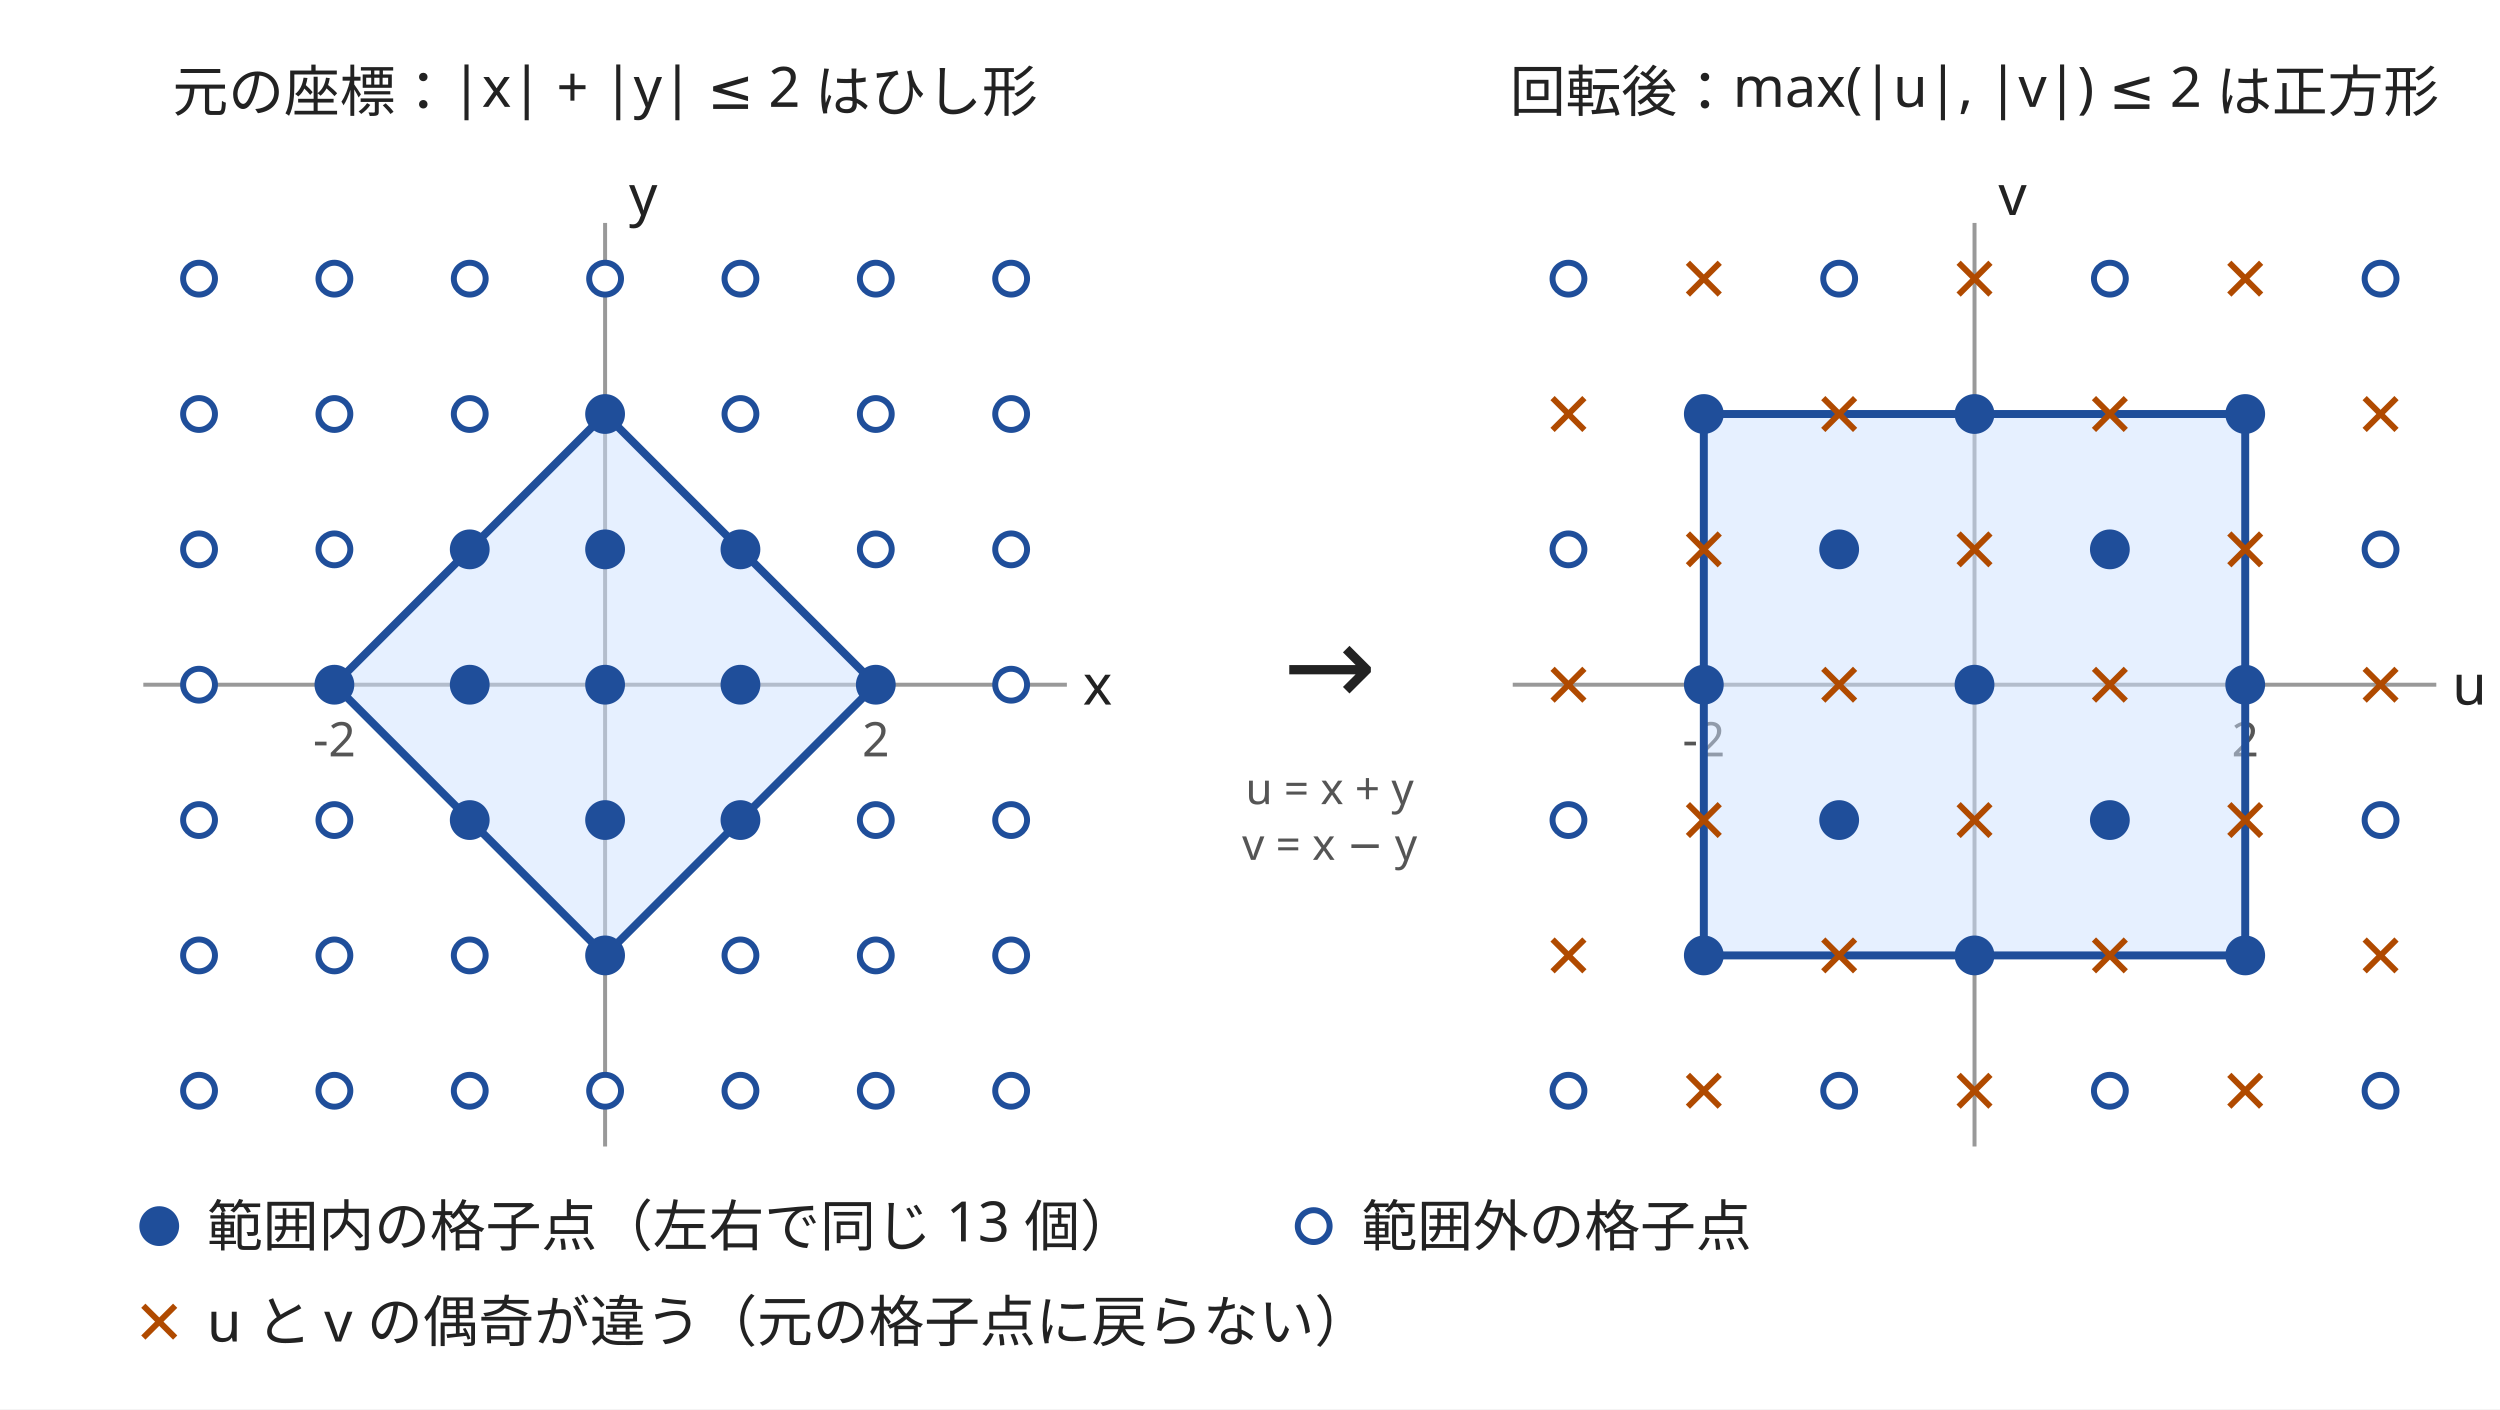
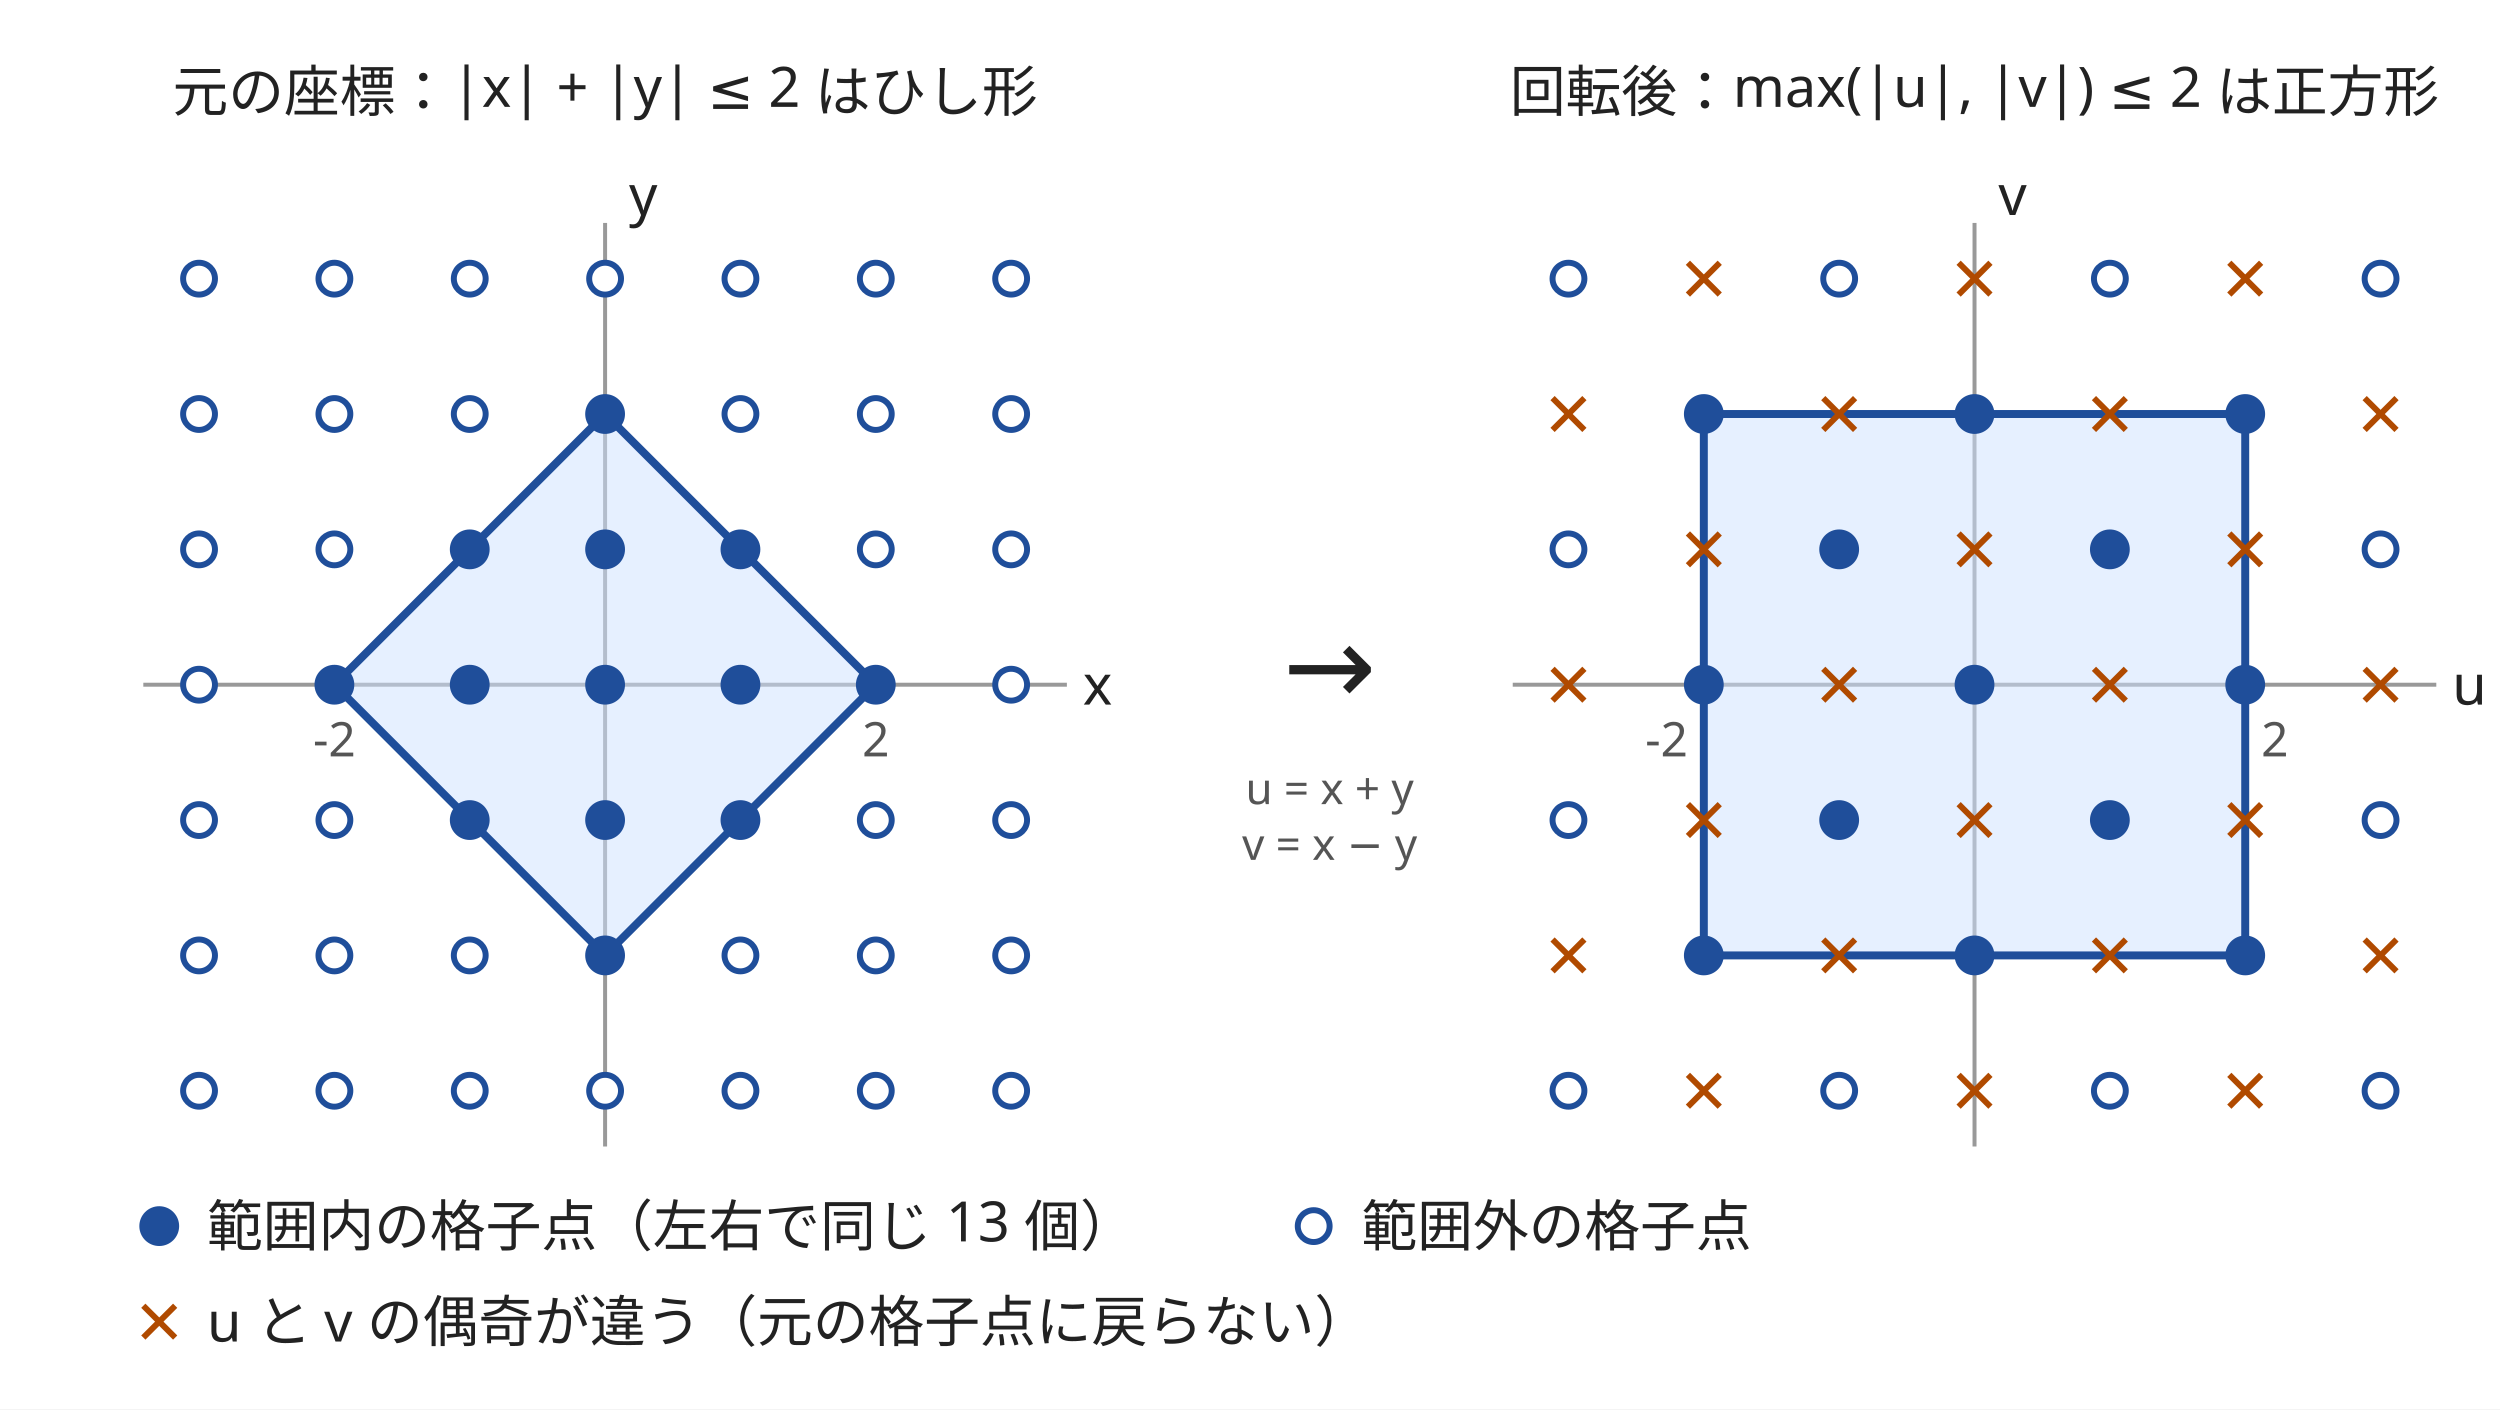
<svg xmlns="http://www.w3.org/2000/svg" viewBox="0 0 628 354" font-family="sans-serif" font-size="14">
  <rect width="100%" height="100%" fill="#ffffff" />
  <text x="152" y="28" text-anchor="middle" fill="#222">元の座標：|x| + |y| ≤ 2 はひし形</text>
  <line x1="36" y1="172" x2="268" y2="172" stroke="#999" />
  <line x1="152" y1="288" x2="152" y2="56" stroke="#999" />
  <text x="272" y="177" fill="#222">x</text>
  <text x="158" y="54" fill="#222">y</text>
  <text x="84" y="190" text-anchor="middle" fill="#555" font-size="12">-2</text>
  <text x="220" y="190" text-anchor="middle" fill="#555" font-size="12">2</text>
  <polygon points="152,104 220,172 152,240 84,172" fill="#cfe3ff" fill-opacity="0.5" stroke="#1f4e9a" stroke-width="2" />
  <circle cx="50" cy="274" r="4" fill="#ffffff" stroke="#1f4e9a" stroke-width="1.5" />
  <circle cx="50" cy="240" r="4" fill="#ffffff" stroke="#1f4e9a" stroke-width="1.5" />
  <circle cx="50" cy="206" r="4" fill="#ffffff" stroke="#1f4e9a" stroke-width="1.5" />
  <circle cx="50" cy="172" r="4" fill="#ffffff" stroke="#1f4e9a" stroke-width="1.5" />
  <circle cx="50" cy="138" r="4" fill="#ffffff" stroke="#1f4e9a" stroke-width="1.5" />
  <circle cx="50" cy="104" r="4" fill="#ffffff" stroke="#1f4e9a" stroke-width="1.5" />
  <circle cx="50" cy="70" r="4" fill="#ffffff" stroke="#1f4e9a" stroke-width="1.5" />
  <circle cx="84" cy="274" r="4" fill="#ffffff" stroke="#1f4e9a" stroke-width="1.5" />
  <circle cx="84" cy="240" r="4" fill="#ffffff" stroke="#1f4e9a" stroke-width="1.5" />
  <circle cx="84" cy="206" r="4" fill="#ffffff" stroke="#1f4e9a" stroke-width="1.5" />
  <circle cx="84" cy="172" r="5" fill="#1f4e9a" />
  <circle cx="84" cy="138" r="4" fill="#ffffff" stroke="#1f4e9a" stroke-width="1.5" />
  <circle cx="84" cy="104" r="4" fill="#ffffff" stroke="#1f4e9a" stroke-width="1.5" />
  <circle cx="84" cy="70" r="4" fill="#ffffff" stroke="#1f4e9a" stroke-width="1.5" />
  <circle cx="118" cy="274" r="4" fill="#ffffff" stroke="#1f4e9a" stroke-width="1.5" />
  <circle cx="118" cy="240" r="4" fill="#ffffff" stroke="#1f4e9a" stroke-width="1.5" />
  <circle cx="118" cy="206" r="5" fill="#1f4e9a" />
  <circle cx="118" cy="172" r="5" fill="#1f4e9a" />
  <circle cx="118" cy="138" r="5" fill="#1f4e9a" />
  <circle cx="118" cy="104" r="4" fill="#ffffff" stroke="#1f4e9a" stroke-width="1.5" />
  <circle cx="118" cy="70" r="4" fill="#ffffff" stroke="#1f4e9a" stroke-width="1.5" />
  <circle cx="152" cy="274" r="4" fill="#ffffff" stroke="#1f4e9a" stroke-width="1.5" />
  <circle cx="152" cy="240" r="5" fill="#1f4e9a" />
  <circle cx="152" cy="206" r="5" fill="#1f4e9a" />
  <circle cx="152" cy="172" r="5" fill="#1f4e9a" />
  <circle cx="152" cy="138" r="5" fill="#1f4e9a" />
  <circle cx="152" cy="104" r="5" fill="#1f4e9a" />
  <circle cx="152" cy="70" r="4" fill="#ffffff" stroke="#1f4e9a" stroke-width="1.5" />
  <circle cx="186" cy="274" r="4" fill="#ffffff" stroke="#1f4e9a" stroke-width="1.5" />
  <circle cx="186" cy="240" r="4" fill="#ffffff" stroke="#1f4e9a" stroke-width="1.5" />
  <circle cx="186" cy="206" r="5" fill="#1f4e9a" />
  <circle cx="186" cy="172" r="5" fill="#1f4e9a" />
  <circle cx="186" cy="138" r="5" fill="#1f4e9a" />
  <circle cx="186" cy="104" r="4" fill="#ffffff" stroke="#1f4e9a" stroke-width="1.5" />
  <circle cx="186" cy="70" r="4" fill="#ffffff" stroke="#1f4e9a" stroke-width="1.5" />
  <circle cx="220" cy="274" r="4" fill="#ffffff" stroke="#1f4e9a" stroke-width="1.5" />
  <circle cx="220" cy="240" r="4" fill="#ffffff" stroke="#1f4e9a" stroke-width="1.5" />
  <circle cx="220" cy="206" r="4" fill="#ffffff" stroke="#1f4e9a" stroke-width="1.5" />
  <circle cx="220" cy="172" r="5" fill="#1f4e9a" />
  <circle cx="220" cy="138" r="4" fill="#ffffff" stroke="#1f4e9a" stroke-width="1.5" />
  <circle cx="220" cy="104" r="4" fill="#ffffff" stroke="#1f4e9a" stroke-width="1.5" />
  <circle cx="220" cy="70" r="4" fill="#ffffff" stroke="#1f4e9a" stroke-width="1.5" />
  <circle cx="254" cy="274" r="4" fill="#ffffff" stroke="#1f4e9a" stroke-width="1.5" />
  <circle cx="254" cy="240" r="4" fill="#ffffff" stroke="#1f4e9a" stroke-width="1.5" />
  <circle cx="254" cy="206" r="4" fill="#ffffff" stroke="#1f4e9a" stroke-width="1.5" />
  <circle cx="254" cy="172" r="4" fill="#ffffff" stroke="#1f4e9a" stroke-width="1.5" />
  <circle cx="254" cy="138" r="4" fill="#ffffff" stroke="#1f4e9a" stroke-width="1.5" />
  <circle cx="254" cy="104" r="4" fill="#ffffff" stroke="#1f4e9a" stroke-width="1.5" />
  <circle cx="254" cy="70" r="4" fill="#ffffff" stroke="#1f4e9a" stroke-width="1.5" />
  <text x="496" y="28" text-anchor="middle" fill="#222">回転後：max(|u|, |v|) ≤ 2 は正方形</text>
  <line x1="380" y1="172" x2="612" y2="172" stroke="#999" />
  <line x1="496" y1="288" x2="496" y2="56" stroke="#999" />
  <text x="616" y="177" fill="#222">u</text>
  <text x="502" y="54" fill="#222">v</text>
-   <text x="428" y="190" text-anchor="middle" fill="#555" font-size="12">-2</text>
-   <text x="564" y="190" text-anchor="middle" fill="#555" font-size="12">2</text>
+   <text x="424" y="190" text-anchor="end" fill="#555" font-size="12">-2</text>
+   <text x="568" y="190" text-anchor="start" fill="#555" font-size="12">2</text>
  <rect x="428" y="104" width="136" height="136" fill="#cfe3ff" fill-opacity="0.5" stroke="#1f4e9a" stroke-width="2" />
  <circle cx="394" cy="274" r="4" fill="#ffffff" stroke="#1f4e9a" stroke-width="1.5" />
  <g stroke="#b04a00" stroke-width="1.5">
    <line x1="390" y1="236" x2="398" y2="244" />
    <line x1="390" y1="244" x2="398" y2="236" />
  </g>
  <circle cx="394" cy="206" r="4" fill="#ffffff" stroke="#1f4e9a" stroke-width="1.5" />
  <g stroke="#b04a00" stroke-width="1.5">
    <line x1="390" y1="168" x2="398" y2="176" />
    <line x1="390" y1="176" x2="398" y2="168" />
  </g>
  <circle cx="394" cy="138" r="4" fill="#ffffff" stroke="#1f4e9a" stroke-width="1.5" />
  <g stroke="#b04a00" stroke-width="1.5">
    <line x1="390" y1="100" x2="398" y2="108" />
    <line x1="390" y1="108" x2="398" y2="100" />
  </g>
  <circle cx="394" cy="70" r="4" fill="#ffffff" stroke="#1f4e9a" stroke-width="1.5" />
  <g stroke="#b04a00" stroke-width="1.5">
    <line x1="424" y1="270" x2="432" y2="278" />
    <line x1="424" y1="278" x2="432" y2="270" />
  </g>
  <circle cx="428" cy="240" r="5" fill="#1f4e9a" />
  <g stroke="#b04a00" stroke-width="1.5">
    <line x1="424" y1="202" x2="432" y2="210" />
    <line x1="424" y1="210" x2="432" y2="202" />
  </g>
  <circle cx="428" cy="172" r="5" fill="#1f4e9a" />
  <g stroke="#b04a00" stroke-width="1.5">
    <line x1="424" y1="134" x2="432" y2="142" />
    <line x1="424" y1="142" x2="432" y2="134" />
  </g>
  <circle cx="428" cy="104" r="5" fill="#1f4e9a" />
  <g stroke="#b04a00" stroke-width="1.5">
    <line x1="424" y1="66" x2="432" y2="74" />
    <line x1="424" y1="74" x2="432" y2="66" />
  </g>
  <circle cx="462" cy="274" r="4" fill="#ffffff" stroke="#1f4e9a" stroke-width="1.5" />
  <g stroke="#b04a00" stroke-width="1.5">
    <line x1="458" y1="236" x2="466" y2="244" />
    <line x1="458" y1="244" x2="466" y2="236" />
  </g>
  <circle cx="462" cy="206" r="5" fill="#1f4e9a" />
  <g stroke="#b04a00" stroke-width="1.5">
    <line x1="458" y1="168" x2="466" y2="176" />
    <line x1="458" y1="176" x2="466" y2="168" />
  </g>
  <circle cx="462" cy="138" r="5" fill="#1f4e9a" />
  <g stroke="#b04a00" stroke-width="1.5">
    <line x1="458" y1="100" x2="466" y2="108" />
    <line x1="458" y1="108" x2="466" y2="100" />
  </g>
  <circle cx="462" cy="70" r="4" fill="#ffffff" stroke="#1f4e9a" stroke-width="1.5" />
  <g stroke="#b04a00" stroke-width="1.5">
    <line x1="492" y1="270" x2="500" y2="278" />
    <line x1="492" y1="278" x2="500" y2="270" />
  </g>
  <circle cx="496" cy="240" r="5" fill="#1f4e9a" />
  <g stroke="#b04a00" stroke-width="1.5">
    <line x1="492" y1="202" x2="500" y2="210" />
    <line x1="492" y1="210" x2="500" y2="202" />
  </g>
  <circle cx="496" cy="172" r="5" fill="#1f4e9a" />
  <g stroke="#b04a00" stroke-width="1.5">
    <line x1="492" y1="134" x2="500" y2="142" />
    <line x1="492" y1="142" x2="500" y2="134" />
  </g>
  <circle cx="496" cy="104" r="5" fill="#1f4e9a" />
  <g stroke="#b04a00" stroke-width="1.5">
    <line x1="492" y1="66" x2="500" y2="74" />
    <line x1="492" y1="74" x2="500" y2="66" />
  </g>
  <circle cx="530" cy="274" r="4" fill="#ffffff" stroke="#1f4e9a" stroke-width="1.5" />
  <g stroke="#b04a00" stroke-width="1.5">
    <line x1="526" y1="236" x2="534" y2="244" />
    <line x1="526" y1="244" x2="534" y2="236" />
  </g>
  <circle cx="530" cy="206" r="5" fill="#1f4e9a" />
  <g stroke="#b04a00" stroke-width="1.5">
    <line x1="526" y1="168" x2="534" y2="176" />
    <line x1="526" y1="176" x2="534" y2="168" />
  </g>
  <circle cx="530" cy="138" r="5" fill="#1f4e9a" />
  <g stroke="#b04a00" stroke-width="1.5">
    <line x1="526" y1="100" x2="534" y2="108" />
    <line x1="526" y1="108" x2="534" y2="100" />
  </g>
  <circle cx="530" cy="70" r="4" fill="#ffffff" stroke="#1f4e9a" stroke-width="1.5" />
  <g stroke="#b04a00" stroke-width="1.5">
    <line x1="560" y1="270" x2="568" y2="278" />
    <line x1="560" y1="278" x2="568" y2="270" />
  </g>
  <circle cx="564" cy="240" r="5" fill="#1f4e9a" />
  <g stroke="#b04a00" stroke-width="1.5">
    <line x1="560" y1="202" x2="568" y2="210" />
    <line x1="560" y1="210" x2="568" y2="202" />
  </g>
  <circle cx="564" cy="172" r="5" fill="#1f4e9a" />
  <g stroke="#b04a00" stroke-width="1.5">
    <line x1="560" y1="134" x2="568" y2="142" />
    <line x1="560" y1="142" x2="568" y2="134" />
  </g>
  <circle cx="564" cy="104" r="5" fill="#1f4e9a" />
  <g stroke="#b04a00" stroke-width="1.5">
    <line x1="560" y1="66" x2="568" y2="74" />
    <line x1="560" y1="74" x2="568" y2="66" />
  </g>
  <circle cx="598" cy="274" r="4" fill="#ffffff" stroke="#1f4e9a" stroke-width="1.5" />
  <g stroke="#b04a00" stroke-width="1.5">
    <line x1="594" y1="236" x2="602" y2="244" />
    <line x1="594" y1="244" x2="602" y2="236" />
  </g>
  <circle cx="598" cy="206" r="4" fill="#ffffff" stroke="#1f4e9a" stroke-width="1.5" />
  <g stroke="#b04a00" stroke-width="1.5">
    <line x1="594" y1="168" x2="602" y2="176" />
    <line x1="594" y1="176" x2="602" y2="168" />
  </g>
  <circle cx="598" cy="138" r="4" fill="#ffffff" stroke="#1f4e9a" stroke-width="1.5" />
  <g stroke="#b04a00" stroke-width="1.5">
    <line x1="594" y1="100" x2="602" y2="108" />
    <line x1="594" y1="108" x2="602" y2="100" />
  </g>
  <circle cx="598" cy="70" r="4" fill="#ffffff" stroke="#1f4e9a" stroke-width="1.5" />
  <text x="334" y="177" text-anchor="middle" fill="#222" font-size="28">→</text>
  <text x="334" y="202" text-anchor="middle" fill="#555" font-size="11">u = x + y</text>
  <text x="334" y="216" text-anchor="middle" fill="#555" font-size="11">v = x − y</text>
  <circle cx="40" cy="308" r="5" fill="#1f4e9a" />
  <text x="52" y="313" fill="#222">範囲内の格子点（左右で同じ 13 個）</text>
  <circle cx="330" cy="308" r="4" fill="#ffffff" stroke="#1f4e9a" stroke-width="1.5" />
  <text x="342" y="313" fill="#222">範囲外の格子点</text>
  <g stroke="#b04a00" stroke-width="1.5">
    <line x1="36" y1="328" x2="44" y2="336" />
    <line x1="36" y1="336" x2="44" y2="328" />
  </g>
  <text x="52" y="337" fill="#222">u と v の偶奇が違う（元の格子点に戻らない）</text>
</svg>
